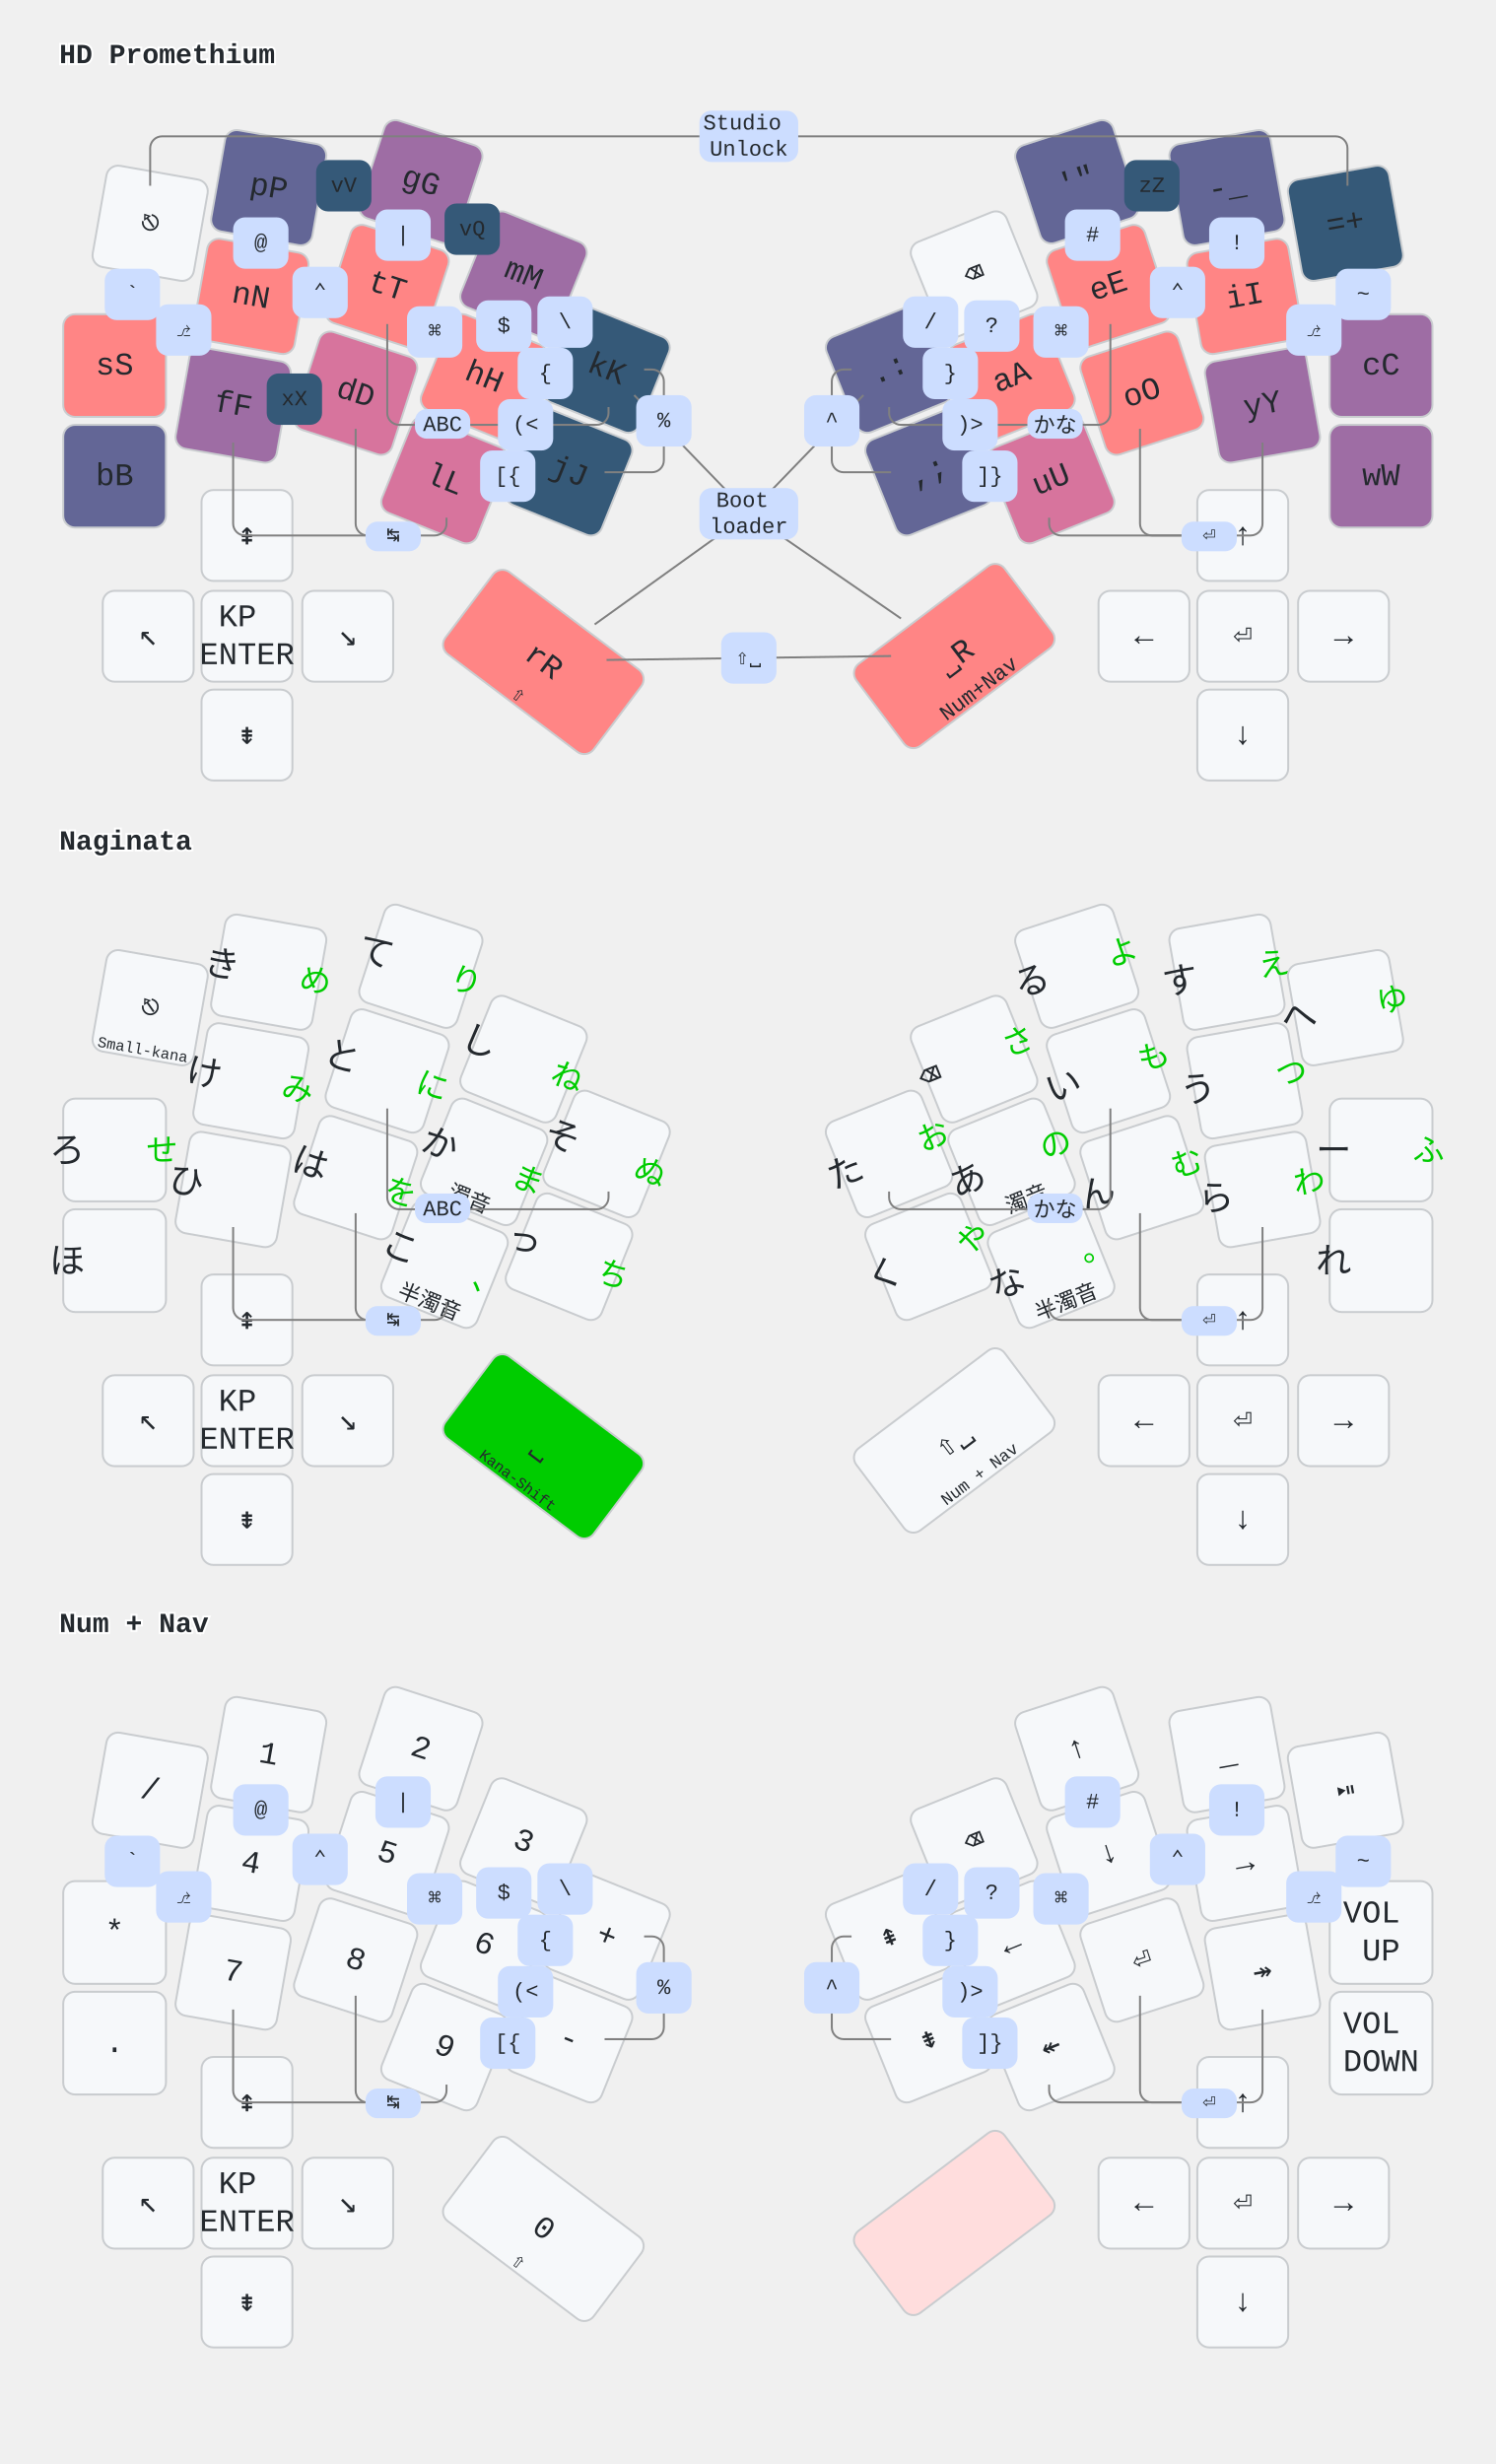
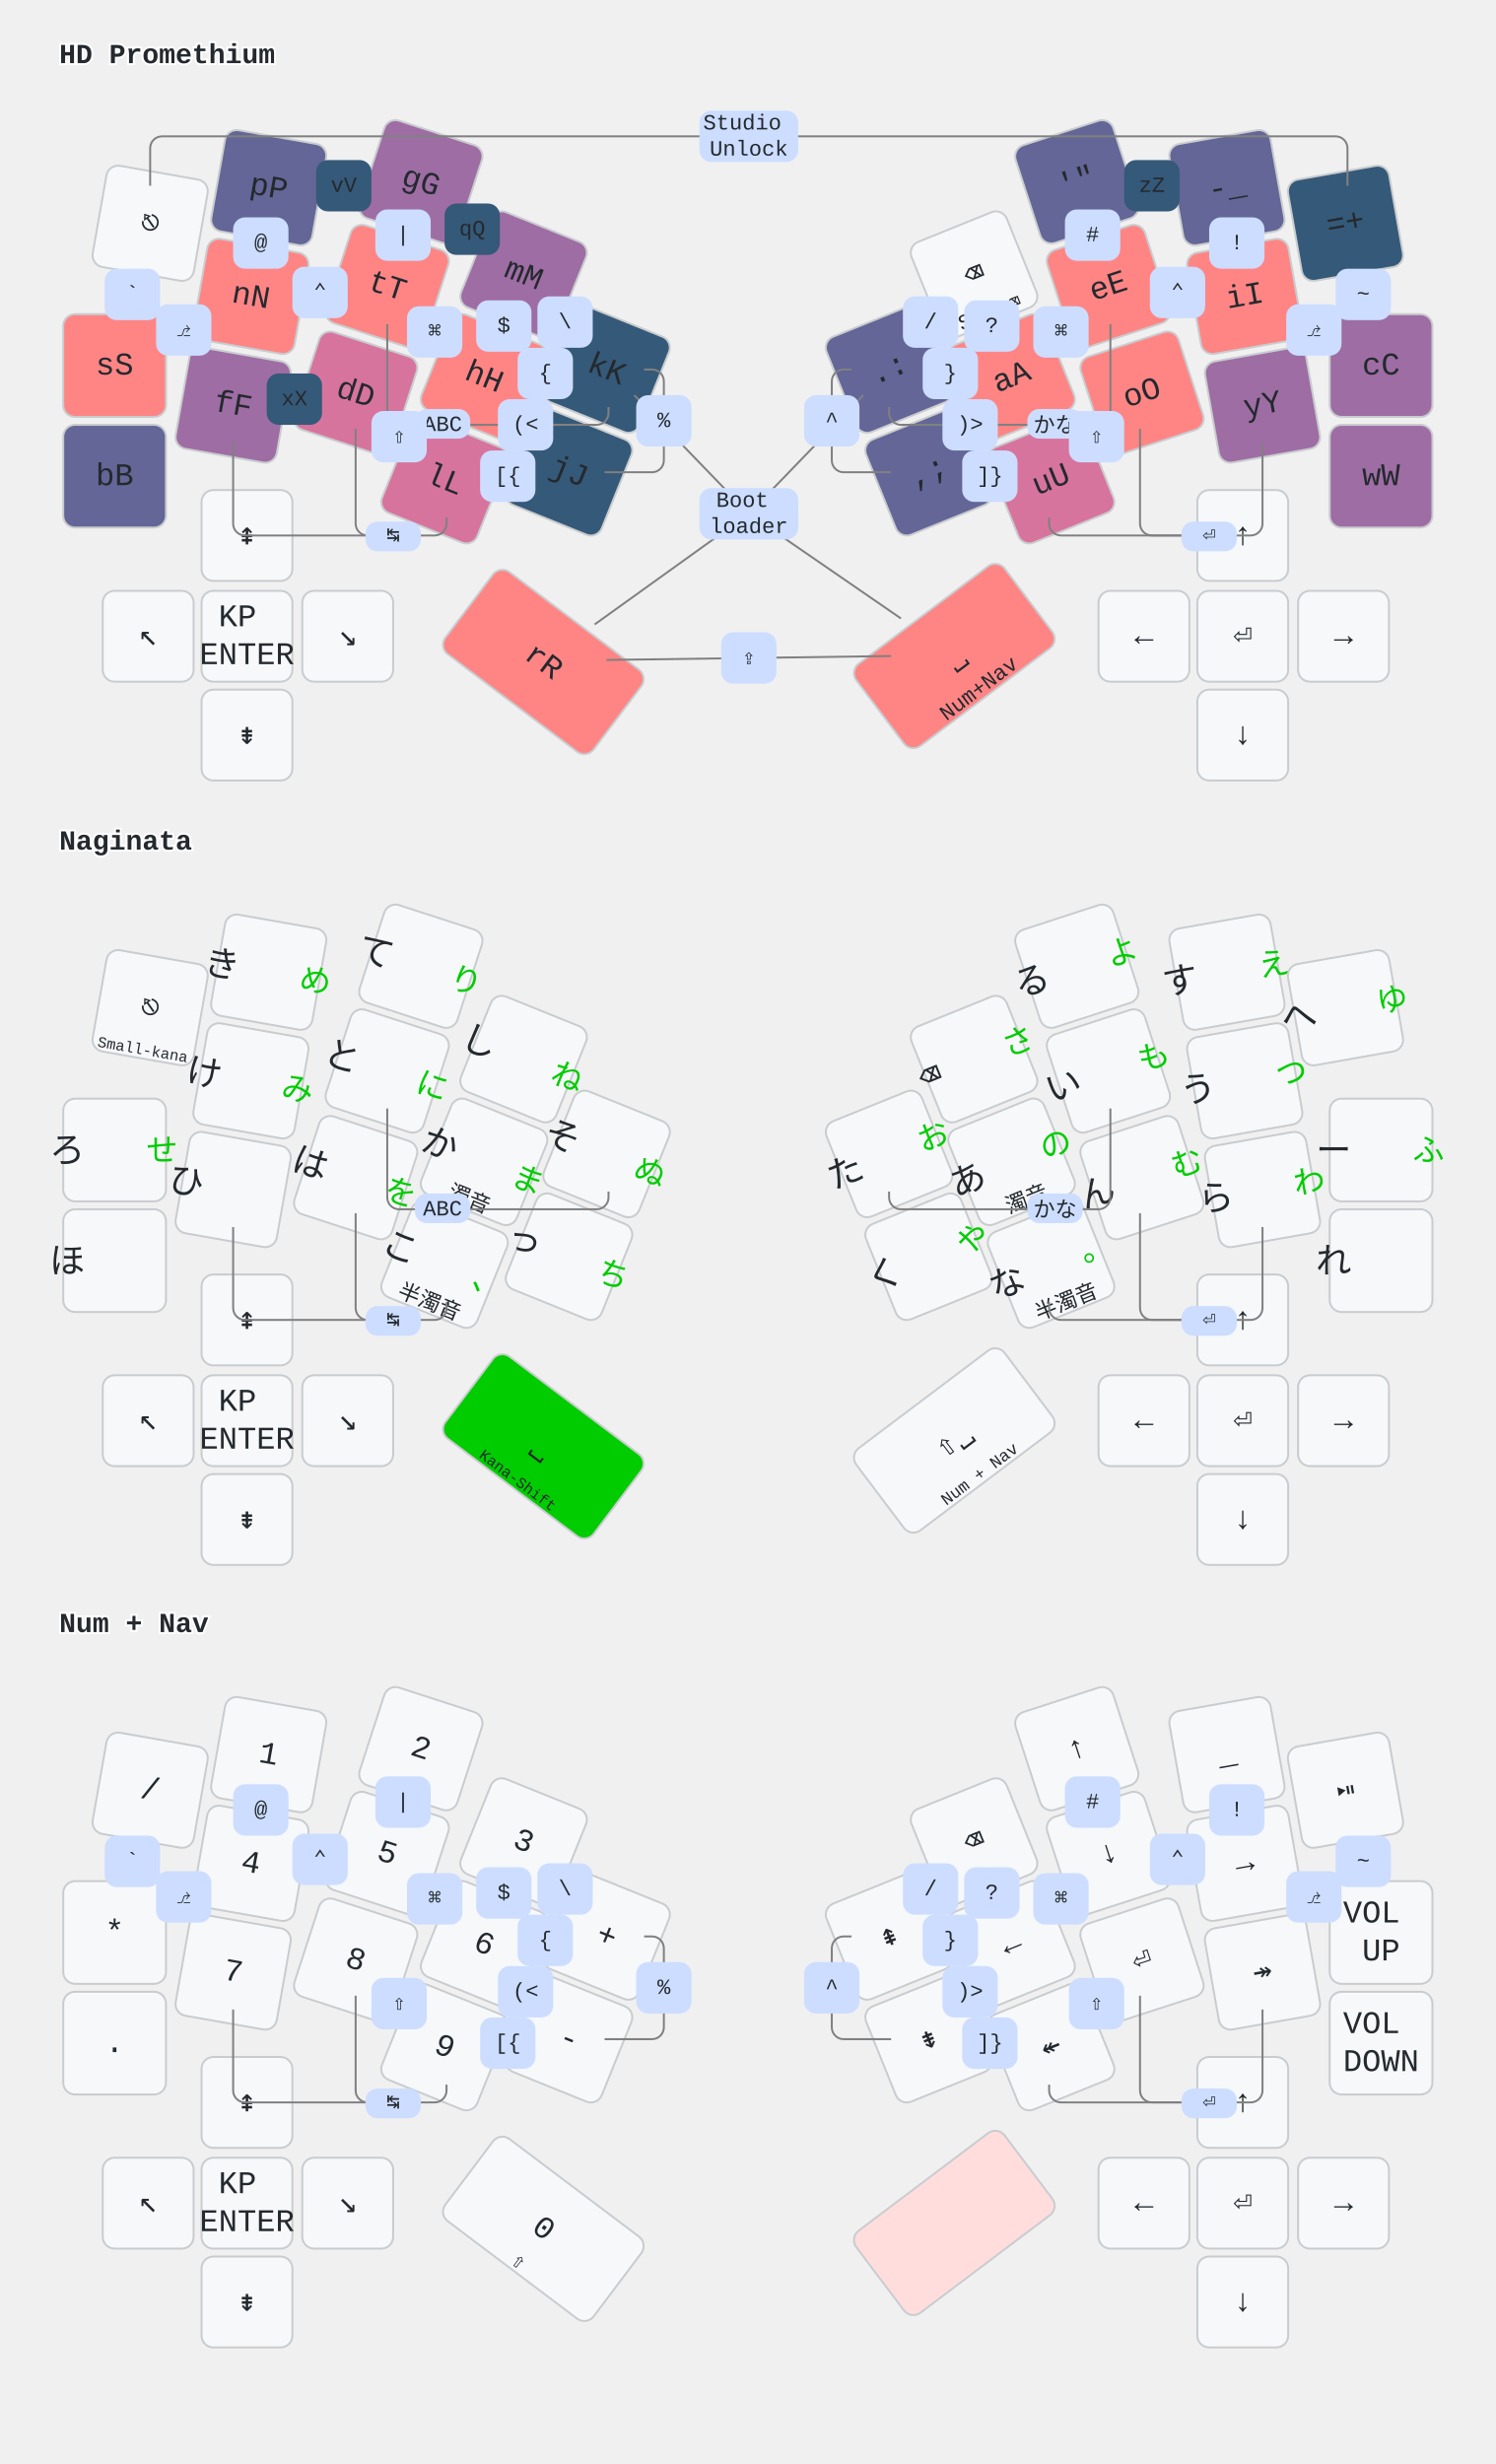
<svg xmlns="http://www.w3.org/2000/svg" width="757" height="1247" viewBox="0 0 757 1247" class="keymap">
  <style>/* inherit to force styles through use tags*/
svg path {
    fill: inherit;
}
/* font and background color specifications */
svg.keymap {
    font-family: SFMono-Regular,Consolas,Liberation Mono,Menlo,monospace;
    font-size: 14px;
    font-kerning: normal;
    text-rendering: optimizeLegibility;
    fill: #24292e;
}

/* default key styling */
rect.key {
    fill: #f6f8fa;
    stroke: #c9cccf;
    stroke-width: 1;
}

/* color accent for combo boxes */
rect.combo {
    fill: #cdf;
}

/* color accent for held keys */
rect.held, rect.combo.held {
    fill: #fdd;
}

/* color accent for ghost (optional) keys */
rect.ghost, rect.combo.ghost {
    stroke-dasharray: 4, 4;
    stroke-width: 2;
}

text {
    text-anchor: middle;
    dominant-baseline: middle;
}

/* styling for layer labels */
text.label {
    font-weight: bold;
    text-anchor: start;
    stroke: white;
    stroke-width: 2;
    paint-order: stroke;
}

text.tap {
    font-size: 16px;
}

/* styling for combo tap, and key hold/shifted label text */
text.combo, text.hold, text.shifted {
    font-size: 11px;
}

text.hold {
    text-anchor: middle;
    dominant-baseline: auto;
}

text.shifted {
    text-anchor: middle;
    dominant-baseline: hanging;
}

/* styling for hold/shifted label text in combo box */
text.combo.hold, text.combo.shifted {
    font-size: 8px;
}

/* lighter symbol for transparent keys */
text.trans {
    fill: #7b7e81;
}

/* styling for combo dendrons */
path.combo {
    stroke-width: 1;
    stroke: gray;
    fill: none;
}

/* Start Tabler Icons Cleanup */
/* cannot use height/width with glyphs */
.icon-tabler &gt; path {
    fill: inherit;
    stroke: inherit;
}
/* hide tabler's default box */
.icon-tabler &gt; path[stroke="none"][fill="none"] {
    visibility: collapse;
}

rect.low {
    fill: #355978;
}
rect.medium-low {
    fill: #636696;
}
rect.medium {
    fill: #9E6DA4;
}
rect.medium-high {
    fill: #D7749D;
}
rect.high {
    fill: #FF8585;
}

/* green styling for Naginata kana-shift */
rect.kshift {
    fill: #00CC00;
}
text.left {
    font-size: 18px;
    translate: 16px 7px;
}
text.right {
    fill: #00CC00;
    font-size: 16px;
    translate: -16px -10px;
}
</style>
  <g transform="translate(30, 0)" class="layer-HD Promethium">
    <text x="0" y="28" class="label" id="HD-Promethium">HD Promethium</text>
    <g transform="translate(0, 57)">
      <g transform="translate(46, 56) rotate(10.0)" class="key keypos-0">
        <rect rx="6" ry="6" x="-26" y="-26" width="52" height="52" class="key" />
        <text x="0" y="0" class="key tap">⎋</text>
      </g>
      <g transform="translate(106, 38) rotate(10.0)" class="key medium-low keypos-1">
        <rect rx="6" ry="6" x="-26" y="-26" width="52" height="52" class="key medium-low" />
        <text x="0" y="0" class="key medium-low tap">pP</text>
      </g>
      <g transform="translate(183, 35) rotate(18.0)" class="key medium keypos-2">
        <rect rx="6" ry="6" x="-26" y="-26" width="52" height="52" class="key medium" />
        <text x="0" y="0" class="key medium tap">gG</text>
      </g>
      <g transform="translate(235, 82) rotate(22.0)" class="key medium keypos-3">
        <rect rx="6" ry="6" x="-26" y="-26" width="52" height="52" class="key medium" />
        <text x="0" y="0" class="key medium tap">mM</text>
      </g>
      <g transform="translate(277, 130) rotate(22.0)" class="key low keypos-4">
        <rect rx="6" ry="6" x="-26" y="-26" width="52" height="52" class="key low" />
        <text x="0" y="0" class="key low tap">kK</text>
      </g>
      <g transform="translate(420, 130) rotate(-22.0)" class="key medium-low keypos-5">
        <rect rx="6" ry="6" x="-26" y="-26" width="52" height="52" class="key medium-low" />
        <text x="0" y="0" class="key medium-low tap">.:</text>
      </g>
      <g transform="translate(463, 82) rotate(-22.0)" class="key keypos-6">
        <rect rx="6" ry="6" x="-26" y="-26" width="52" height="52" class="key" />
        <text x="0" y="0" class="key tap">⌫</text>
+         <text x="0" y="24" class="key hold">Sft+⌫</text>
      </g>
      <g transform="translate(515, 35) rotate(-18.0)" class="key medium-low keypos-7">
        <rect rx="6" ry="6" x="-26" y="-26" width="52" height="52" class="key medium-low" />
        <text x="0" y="0" class="key medium-low tap">'"</text>
      </g>
      <g transform="translate(591, 38) rotate(-10.0)" class="key medium-low keypos-8">
        <rect rx="6" ry="6" x="-26" y="-26" width="52" height="52" class="key medium-low" />
        <text x="0" y="0" class="key medium-low tap">-_</text>
      </g>
      <g transform="translate(651, 56) rotate(-10.0)" class="key low keypos-9">
        <rect rx="6" ry="6" x="-26" y="-26" width="52" height="52" class="key low" />
        <text x="0" y="0" class="key low tap">=+</text>
      </g>
      <g transform="translate(28, 128)" class="key high keypos-10">
        <rect rx="6" ry="6" x="-26" y="-26" width="52" height="52" class="key high" />
        <text x="0" y="0" class="key high tap">sS</text>
      </g>
      <g transform="translate(97, 93) rotate(10.0)" class="key high keypos-11">
        <rect rx="6" ry="6" x="-26" y="-26" width="52" height="52" class="key high" />
        <text x="0" y="0" class="key high tap">nN</text>
      </g>
      <g transform="translate(166, 88) rotate(18.0)" class="key high keypos-12">
        <rect rx="6" ry="6" x="-26" y="-26" width="52" height="52" class="key high" />
        <text x="0" y="0" class="key high tap">tT</text>
      </g>
      <g transform="translate(215, 134) rotate(22.0)" class="key high keypos-13">
        <rect rx="6" ry="6" x="-26" y="-26" width="52" height="52" class="key high" />
        <text x="0" y="0" class="key high tap">hH</text>
      </g>
      <g transform="translate(258, 182) rotate(22.0)" class="key low keypos-14">
        <rect rx="6" ry="6" x="-26" y="-26" width="52" height="52" class="key low" />
        <text x="0" y="0" class="key low tap">jJ</text>
      </g>
      <g transform="translate(440, 182) rotate(-22.0)" class="key medium-low keypos-15">
        <rect rx="6" ry="6" x="-26" y="-26" width="52" height="52" class="key medium-low" />
        <text x="0" y="0" class="key medium-low tap">,;</text>
      </g>
      <g transform="translate(482, 134) rotate(-22.0)" class="key high keypos-16">
        <rect rx="6" ry="6" x="-26" y="-26" width="52" height="52" class="key high" />
        <text x="0" y="0" class="key high tap">aA</text>
      </g>
      <g transform="translate(531, 88) rotate(-18.0)" class="key high keypos-17">
        <rect rx="6" ry="6" x="-26" y="-26" width="52" height="52" class="key high" />
        <text x="0" y="0" class="key high tap">eE</text>
      </g>
      <g transform="translate(600, 93) rotate(-10.0)" class="key high keypos-18">
        <rect rx="6" ry="6" x="-26" y="-26" width="52" height="52" class="key high" />
        <text x="0" y="0" class="key high tap">iI</text>
      </g>
      <g transform="translate(669, 128)" class="key medium keypos-19">
        <rect rx="6" ry="6" x="-26" y="-26" width="52" height="52" class="key medium" />
        <text x="0" y="0" class="key medium tap">cC</text>
      </g>
      <g transform="translate(28, 184)" class="key medium-low keypos-20">
        <rect rx="6" ry="6" x="-26" y="-26" width="52" height="52" class="key medium-low" />
        <text x="0" y="0" class="key medium-low tap">bB</text>
      </g>
      <g transform="translate(88, 148) rotate(10.0)" class="key medium keypos-21">
        <rect rx="6" ry="6" x="-26" y="-26" width="52" height="52" class="key medium" />
        <text x="0" y="0" class="key medium tap">fF</text>
      </g>
      <g transform="translate(150, 142) rotate(18.0)" class="key medium-high keypos-22">
        <rect rx="6" ry="6" x="-26" y="-26" width="52" height="52" class="key medium-high" />
        <text x="0" y="0" class="key medium-high tap">dD</text>
      </g>
      <g transform="translate(195, 186) rotate(22.0)" class="key medium-high keypos-23">
        <rect rx="6" ry="6" x="-26" y="-26" width="52" height="52" class="key medium-high" />
        <text x="0" y="0" class="key medium-high tap">lL</text>
      </g>
      <g transform="translate(245, 278) rotate(37.0)" class="key high keypos-24">
        <rect rx="6" ry="6" x="-47" y="-26" width="94" height="52" class="key high" />
        <text x="0" y="0" class="key high tap">rR</text>
-         <text x="0" y="24" class="key high hold">⇧</text>
      </g>
      <g transform="translate(453, 275) rotate(-37.0)" class="key high keypos-25">
        <rect rx="6" ry="6" x="-47" y="-26" width="94" height="52" class="key high" />
-         <text x="0" y="0" class="key high tap">⎵R</text>
+         <text x="0" y="0" class="key high tap">⎵</text>
        <text x="0" y="24" class="key high hold">Num+Nav</text>
      </g>
      <g transform="translate(502, 186) rotate(-22.0)" class="key medium-high keypos-26">
        <rect rx="6" ry="6" x="-26" y="-26" width="52" height="52" class="key medium-high" />
        <text x="0" y="0" class="key medium-high tap">uU</text>
      </g>
      <g transform="translate(548, 142) rotate(-18.0)" class="key high keypos-27">
        <rect rx="6" ry="6" x="-26" y="-26" width="52" height="52" class="key high" />
        <text x="0" y="0" class="key high tap">oO</text>
      </g>
      <g transform="translate(609, 148) rotate(-10.0)" class="key medium keypos-28">
        <rect rx="6" ry="6" x="-26" y="-26" width="52" height="52" class="key medium" />
        <text x="0" y="0" class="key medium tap">yY</text>
      </g>
      <g transform="translate(669, 184)" class="key medium keypos-29">
        <rect rx="6" ry="6" x="-26" y="-26" width="52" height="52" class="key medium" />
        <text x="0" y="0" class="key medium tap">wW</text>
      </g>
      <g transform="translate(95, 315)" class="key keypos-30">
        <rect rx="6" ry="6" x="-23" y="-23" width="46" height="46" class="key" />
        <text x="0" y="0" class="key tap">⇟</text>
      </g>
      <g transform="translate(45, 265)" class="key keypos-31">
        <rect rx="6" ry="6" x="-23" y="-23" width="46" height="46" class="key" />
        <text x="0" y="0" class="key tap">↖</text>
      </g>
      <g transform="translate(95, 265)" class="key keypos-32">
        <rect rx="6" ry="6" x="-23" y="-23" width="46" height="46" class="key" />
        <text x="0" y="0" class="key tap">
          <tspan x="0" dy="-0.6em">KP</tspan>
          <tspan x="0" dy="1.2em">ENTER</tspan>
        </text>
      </g>
      <g transform="translate(146, 265)" class="key keypos-33">
        <rect rx="6" ry="6" x="-23" y="-23" width="46" height="46" class="key" />
        <text x="0" y="0" class="key tap">↘</text>
      </g>
      <g transform="translate(95, 214)" class="key keypos-34">
        <rect rx="6" ry="6" x="-23" y="-23" width="46" height="46" class="key" />
        <text x="0" y="0" class="key tap">⇞</text>
      </g>
      <g transform="translate(599, 214)" class="key keypos-35">
        <rect rx="6" ry="6" x="-23" y="-23" width="46" height="46" class="key" />
        <text x="0" y="0" class="key tap">↑</text>
      </g>
      <g transform="translate(549, 265)" class="key keypos-36">
        <rect rx="6" ry="6" x="-23" y="-23" width="46" height="46" class="key" />
        <text x="0" y="0" class="key tap">←</text>
      </g>
      <g transform="translate(599, 265)" class="key keypos-37">
        <rect rx="6" ry="6" x="-23" y="-23" width="46" height="46" class="key" />
        <text x="0" y="0" class="key tap">⏎</text>
      </g>
      <g transform="translate(650, 265)" class="key keypos-38">
        <rect rx="6" ry="6" x="-23" y="-23" width="46" height="46" class="key" />
        <text x="0" y="0" class="key tap">→</text>
      </g>
      <g transform="translate(599, 315)" class="key keypos-39">
        <rect rx="6" ry="6" x="-23" y="-23" width="46" height="46" class="key" />
        <text x="0" y="0" class="key tap">↓</text>
      </g>
      <g class="combo combopos-0">
        <path d="M349,12 h-297 a6.0,6.0 0 0 0 -6.0,6.0 v19" class="combo" />
        <path d="M349,12 h297 a6.0,6.0 0 0 1 6.0,6.0 v19" class="combo" />
        <rect rx="6" ry="6" x="324" y="-1" width="50" height="26" class="combo" />
        <text x="349" y="12" class="combo tap">
          <tspan x="349" dy="-0.6em">Studio</tspan>
          <tspan x="349" dy="1.2em">Unlock</tspan>
        </text>
      </g>
      <g class="combo combopos-1">
        <path d="M349,203 l-58,-60" class="combo" />
        <path d="M349,203 l58,-60" class="combo" />
        <path d="M349,203 l-78,56" class="combo" />
        <path d="M349,203 l77,53" class="combo" />
        <rect rx="6" ry="6" x="324" y="190" width="50" height="26" class="combo" />
        <text x="349" y="203" class="combo tap">
          <tspan x="349" dy="-0.6em">Boot</tspan>
          <tspan x="349" dy="1.2em">loader</tspan>
        </text>
      </g>
      <g class="combo combopos-2">
        <path d="M504,158 h-78 a6.0,6.0 0 0 1 -6.0,-6.0 v-3" class="combo" />
        <path d="M504,158 h22 a6.0,6.0 0 0 0 6.0,-6.0 v-45" class="combo" />
        <rect rx="6" ry="6" x="490" y="150" width="28" height="15" class="combo" />
        <text x="504" y="158" class="combo tap">かな</text>
      </g>
      <g class="combo combopos-3">
        <path d="M194,158 h78 a6.0,6.0 0 0 0 6.0,-6.0 v-3" class="combo" />
        <path d="M194,158 h-22 a6.0,6.0 0 0 1 -6.0,-6.0 v-45" class="combo" />
        <rect rx="6" ry="6" x="180" y="150" width="28" height="15" class="combo" />
        <text x="194" y="158" class="combo tap">ABC</text>
      </g>
      <g class="combo combopos-4">
        <path d="M169,214 h21 a6.0,6.0 0 0 0 6.0,-6.0 v-3" class="combo" />
        <path d="M169,214 h-13 a6.0,6.0 0 0 1 -6.0,-6.0 v-48" class="combo" />
        <path d="M169,214 h-75 a6.0,6.0 0 0 1 -6.0,-6.0 v-41" class="combo" />
        <rect rx="6" ry="6" x="155" y="207" width="28" height="15" class="combo" />
        <text x="169" y="214" class="combo tap">↹</text>
      </g>
      <g class="combo combopos-5">
        <path d="M582,214 h-75 a6.0,6.0 0 0 1 -6.0,-6.0 v-3" class="combo" />
        <path d="M582,214 h-29 a6.0,6.0 0 0 1 -6.0,-6.0 v-48" class="combo" />
        <path d="M582,214 h21 a6.0,6.0 0 0 0 6.0,-6.0 v-41" class="combo" />
        <rect rx="6" ry="6" x="568" y="207" width="28" height="15" class="combo" />
        <text x="582" y="214" class="combo tap">⏎</text>
      </g>
      <g class="combo combopos-6">
        <rect rx="6" ry="6" x="49" y="97" width="28" height="26" class="combo" />
        <text x="63" y="110" class="combo tap">⎇</text>
      </g>
      <g class="combo combopos-7">
+         <rect rx="6" ry="6" x="621" y="97" width="28" height="26" class="combo" />
+         <text x="635" y="110" class="combo tap">⎇</text>
+       </g>
+       <g class="combo combopos-8">
        <rect rx="6" ry="6" x="118" y="78" width="28" height="26" class="combo" />
        <text x="132" y="91" class="combo tap">⌃</text>
      </g>
-       <g class="combo combopos-8">
+       <g class="combo combopos-9">
+         <rect rx="6" ry="6" x="552" y="78" width="28" height="26" class="combo" />
+         <text x="566" y="91" class="combo tap">⌃</text>
+       </g>
+       <g class="combo combopos-10">
        <rect rx="6" ry="6" x="176" y="98" width="28" height="26" class="combo" />
        <text x="190" y="111" class="combo tap">⌘</text>
-       </g>
-       <g class="combo combopos-9">
-         <rect rx="6" ry="6" x="621" y="97" width="28" height="26" class="combo" />
-         <text x="635" y="110" class="combo tap">⎇</text>
-       </g>
-       <g class="combo combopos-10">
-         <rect rx="6" ry="6" x="552" y="78" width="28" height="26" class="combo" />
-         <text x="566" y="91" class="combo tap">⌃</text>
      </g>
      <g class="combo combopos-11">
        <rect rx="6" ry="6" x="493" y="98" width="28" height="26" class="combo" />
        <text x="507" y="111" class="combo tap">⌘</text>
      </g>
-       <g class="combo low combopos-12">
+       <g class="combo combopos-12">
+         <rect rx="6" ry="6" x="158" y="151" width="28" height="26" class="combo" />
+         <text x="172" y="164" class="combo tap">⇧</text>
+       </g>
+       <g class="combo combopos-13">
+         <rect rx="6" ry="6" x="511" y="151" width="28" height="26" class="combo" />
+         <text x="525" y="164" class="combo tap">⇧</text>
+       </g>
+       <g class="combo low combopos-14">
        <rect rx="6" ry="6" x="195" y="46" width="28" height="26" class="combo low" />
-         <text x="209" y="59" class="combo low tap">vQ</text>
-       </g>
-       <g class="combo low combopos-13">
+         <text x="209" y="59" class="combo low tap">qQ</text>
+       </g>
+       <g class="combo low combopos-15">
        <rect rx="6" ry="6" x="539" y="24" width="28" height="26" class="combo low" />
        <text x="553" y="37" class="combo low tap">zZ</text>
      </g>
-       <g class="combo low combopos-14">
+       <g class="combo low combopos-16">
        <rect rx="6" ry="6" x="130" y="24" width="28" height="26" class="combo low" />
        <text x="144" y="37" class="combo low tap">vV</text>
      </g>
-       <g class="combo low combopos-15">
+       <g class="combo low combopos-17">
        <rect rx="6" ry="6" x="105" y="132" width="28" height="26" class="combo low" />
        <text x="119" y="145" class="combo low tap">xX</text>
      </g>
-       <g class="combo combopos-16">
+       <g class="combo combopos-18">
        <path d="M349,276 l-72,1" class="combo" />
        <path d="M349,276 l72,-1" class="combo" />
        <rect rx="6" ry="6" x="335" y="263" width="28" height="26" class="combo" />
-         <text x="349" y="276" class="combo tap">⇧⎵</text>
-       </g>
-       <g class="combo combopos-17">
+         <text x="349" y="276" class="combo tap">⇪</text>
+       </g>
+       <g class="combo combopos-19">
        <rect rx="6" ry="6" x="23" y="79" width="28" height="26" class="combo" />
        <text x="37" y="92" class="combo tap">`</text>
      </g>
-       <g class="combo combopos-18">
+       <g class="combo combopos-20">
        <rect rx="6" ry="6" x="88" y="53" width="28" height="26" class="combo" />
        <text x="102" y="66" class="combo tap">@</text>
      </g>
-       <g class="combo combopos-19">
+       <g class="combo combopos-21">
        <rect rx="6" ry="6" x="160" y="49" width="28" height="26" class="combo" />
        <text x="174" y="62" class="combo tap">|</text>
      </g>
-       <g class="combo combopos-20">
+       <g class="combo combopos-22">
        <rect rx="6" ry="6" x="211" y="95" width="28" height="26" class="combo" />
        <text x="225" y="108" class="combo tap">$</text>
      </g>
-       <g class="combo combopos-21">
+       <g class="combo combopos-23">
        <rect rx="6" ry="6" x="242" y="93" width="28" height="26" class="combo" />
        <text x="256" y="106" class="combo tap">\</text>
      </g>
-       <g class="combo combopos-22">
+       <g class="combo combopos-24">
        <path d="M306,156 v-20 a6.0,6.0 0 0 0 -6.0,-6.0 h-4" class="combo" />
        <path d="M306,156 v20 a6.0,6.0 0 0 1 -6.0,6.0 h-24" class="combo" />
        <rect rx="6" ry="6" x="292" y="143" width="28" height="26" class="combo" />
        <text x="306" y="156" class="combo tap">%</text>
      </g>
-       <g class="combo combopos-23">
+       <g class="combo combopos-25">
        <path d="M391,156 v-20 a6.0,6.0 0 0 1 6.0,-6.0 h4" class="combo" />
        <path d="M391,156 v20 a6.0,6.0 0 0 0 6.0,6.0 h24" class="combo" />
        <rect rx="6" ry="6" x="377" y="143" width="28" height="26" class="combo" />
        <text x="391" y="156" class="combo tap">^</text>
      </g>
-       <g class="combo combopos-24">
+       <g class="combo combopos-26">
        <rect rx="6" ry="6" x="427" y="93" width="28" height="26" class="combo" />
        <text x="441" y="106" class="combo tap">/</text>
      </g>
-       <g class="combo combopos-25">
+       <g class="combo combopos-27">
        <rect rx="6" ry="6" x="458" y="95" width="28" height="26" class="combo" />
        <text x="472" y="108" class="combo tap">?</text>
      </g>
-       <g class="combo combopos-26">
+       <g class="combo combopos-28">
        <rect rx="6" ry="6" x="509" y="49" width="28" height="26" class="combo" />
        <text x="523" y="62" class="combo tap">#</text>
      </g>
-       <g class="combo combopos-27">
+       <g class="combo combopos-29">
        <rect rx="6" ry="6" x="582" y="53" width="28" height="26" class="combo" />
        <text x="596" y="66" class="combo tap">!</text>
      </g>
-       <g class="combo combopos-28">
+       <g class="combo combopos-30">
        <rect rx="6" ry="6" x="646" y="79" width="28" height="26" class="combo" />
        <text x="660" y="92" class="combo tap">~</text>
      </g>
-       <g class="combo combopos-29">
+       <g class="combo combopos-31">
        <rect rx="6" ry="6" x="232" y="119" width="28" height="26" class="combo" />
        <text x="246" y="132" class="combo tap">{</text>
      </g>
-       <g class="combo combopos-30">
+       <g class="combo combopos-32">
        <rect rx="6" ry="6" x="437" y="119" width="28" height="26" class="combo" />
        <text x="451" y="132" class="combo tap">}</text>
      </g>
-       <g class="combo combopos-31">
+       <g class="combo combopos-33">
        <rect rx="6" ry="6" x="222" y="145" width="28" height="26" class="combo" />
        <text x="236" y="158" class="combo tap">(&lt;</text>
      </g>
-       <g class="combo combopos-32">
+       <g class="combo combopos-34">
        <rect rx="6" ry="6" x="447" y="145" width="28" height="26" class="combo" />
        <text x="461" y="158" class="combo tap">)&gt;</text>
      </g>
-       <g class="combo combopos-33">
+       <g class="combo combopos-35">
        <rect rx="6" ry="6" x="213" y="171" width="28" height="26" class="combo" />
        <text x="227" y="184" class="combo tap">[{</text>
      </g>
-       <g class="combo combopos-34">
+       <g class="combo combopos-36">
        <rect rx="6" ry="6" x="457" y="171" width="28" height="26" class="combo" />
        <text x="471" y="184" class="combo tap">]}</text>
      </g>
    </g>
  </g>
  <g transform="translate(30, 398)" class="layer-Naginata">
    <text x="0" y="28" class="label" id="Naginata">Naginata</text>
    <g transform="translate(0, 56)">
      <g transform="translate(46, 56) rotate(10.0)" class="key keypos-0">
        <rect rx="6" ry="6" x="-26" y="-26" width="52" height="52" class="key" />
        <text x="0" y="0" class="key tap">⎋</text>
        <text x="0" y="24" class="key hold">
          <tspan style="font-size: 70%">Small-kana</tspan>
        </text>
      </g>
      <g transform="translate(106, 38) rotate(10.0)" class="key keypos-1">
        <rect rx="6" ry="6" x="-26" y="-26" width="52" height="52" class="key" />
        <text x="-24" y="0" class="key left">き</text>
        <text x="24" y="0" class="key right">め</text>
      </g>
      <g transform="translate(183, 35) rotate(18.0)" class="key keypos-2">
        <rect rx="6" ry="6" x="-26" y="-26" width="52" height="52" class="key" />
        <text x="-24" y="0" class="key left">て</text>
        <text x="24" y="0" class="key right">り</text>
      </g>
      <g transform="translate(235, 82) rotate(22.0)" class="key keypos-3">
        <rect rx="6" ry="6" x="-26" y="-26" width="52" height="52" class="key" />
        <text x="-24" y="0" class="key left">し</text>
        <text x="24" y="0" class="key right">ね</text>
      </g>
      <g transform="translate(277, 130) rotate(22.0)" class="key keypos-4">
        <rect rx="6" ry="6" x="-26" y="-26" width="52" height="52" class="key" />
        <text x="-24" y="0" class="key left">そ</text>
        <text x="24" y="0" class="key right">ぬ</text>
      </g>
      <g transform="translate(420, 130) rotate(-22.0)" class="key keypos-5">
        <rect rx="6" ry="6" x="-26" y="-26" width="52" height="52" class="key" />
        <text x="-24" y="0" class="key left">た</text>
        <text x="24" y="0" class="key right">お</text>
      </g>
      <g transform="translate(463, 82) rotate(-22.0)" class="key keypos-6">
        <rect rx="6" ry="6" x="-26" y="-26" width="52" height="52" class="key" />
        <text x="-24" y="0" class="key left">⌫</text>
        <text x="24" y="0" class="key right">さ</text>
      </g>
      <g transform="translate(515, 35) rotate(-18.0)" class="key keypos-7">
        <rect rx="6" ry="6" x="-26" y="-26" width="52" height="52" class="key" />
        <text x="-24" y="0" class="key left">る</text>
        <text x="24" y="0" class="key right">よ</text>
      </g>
      <g transform="translate(591, 38) rotate(-10.0)" class="key keypos-8">
        <rect rx="6" ry="6" x="-26" y="-26" width="52" height="52" class="key" />
        <text x="-24" y="0" class="key left">す</text>
        <text x="24" y="0" class="key right">え</text>
      </g>
      <g transform="translate(651, 56) rotate(-10.0)" class="key keypos-9">
        <rect rx="6" ry="6" x="-26" y="-26" width="52" height="52" class="key" />
        <text x="-24" y="0" class="key left">へ</text>
        <text x="24" y="0" class="key right">ゆ</text>
      </g>
      <g transform="translate(28, 128)" class="key keypos-10">
        <rect rx="6" ry="6" x="-26" y="-26" width="52" height="52" class="key" />
        <text x="-24" y="0" class="key left">ろ</text>
        <text x="24" y="0" class="key right">せ</text>
      </g>
      <g transform="translate(97, 93) rotate(10.0)" class="key keypos-11">
        <rect rx="6" ry="6" x="-26" y="-26" width="52" height="52" class="key" />
        <text x="-24" y="0" class="key left">け</text>
        <text x="24" y="0" class="key right">み</text>
      </g>
      <g transform="translate(166, 88) rotate(18.0)" class="key keypos-12">
        <rect rx="6" ry="6" x="-26" y="-26" width="52" height="52" class="key" />
        <text x="-24" y="0" class="key left">と</text>
        <text x="24" y="0" class="key right">に</text>
      </g>
      <g transform="translate(215, 134) rotate(22.0)" class="key keypos-13">
        <rect rx="6" ry="6" x="-26" y="-26" width="52" height="52" class="key" />
        <text x="0" y="24" class="key hold">濁音</text>
        <text x="-24" y="0" class="key left">か</text>
        <text x="24" y="0" class="key right">ま</text>
      </g>
      <g transform="translate(258, 182) rotate(22.0)" class="key keypos-14">
        <rect rx="6" ry="6" x="-26" y="-26" width="52" height="52" class="key" />
        <text x="-24" y="0" class="key left">っ</text>
        <text x="24" y="0" class="key right">ち</text>
      </g>
      <g transform="translate(440, 182) rotate(-22.0)" class="key keypos-15">
        <rect rx="6" ry="6" x="-26" y="-26" width="52" height="52" class="key" />
        <text x="-24" y="0" class="key left">く</text>
        <text x="24" y="0" class="key right">や</text>
      </g>
      <g transform="translate(482, 134) rotate(-22.0)" class="key keypos-16">
        <rect rx="6" ry="6" x="-26" y="-26" width="52" height="52" class="key" />
        <text x="0" y="24" class="key hold">濁音</text>
        <text x="-24" y="0" class="key left">あ</text>
        <text x="24" y="0" class="key right">の</text>
      </g>
      <g transform="translate(531, 88) rotate(-18.0)" class="key keypos-17">
        <rect rx="6" ry="6" x="-26" y="-26" width="52" height="52" class="key" />
        <text x="-24" y="0" class="key left">い</text>
        <text x="24" y="0" class="key right">も</text>
      </g>
      <g transform="translate(600, 93) rotate(-10.0)" class="key keypos-18">
        <rect rx="6" ry="6" x="-26" y="-26" width="52" height="52" class="key" />
        <text x="-24" y="0" class="key left">う</text>
        <text x="24" y="0" class="key right">つ</text>
      </g>
      <g transform="translate(669, 128)" class="key keypos-19">
        <rect rx="6" ry="6" x="-26" y="-26" width="52" height="52" class="key" />
        <text x="-24" y="0" class="key left">ー</text>
        <text x="24" y="0" class="key right">ふ</text>
      </g>
      <g transform="translate(28, 184)" class="key keypos-20">
        <rect rx="6" ry="6" x="-26" y="-26" width="52" height="52" class="key" />
        <text x="-24" y="0" class="key left">ほ</text>
      </g>
      <g transform="translate(88, 148) rotate(10.0)" class="key keypos-21">
        <rect rx="6" ry="6" x="-26" y="-26" width="52" height="52" class="key" />
        <text x="-24" y="0" class="key left">ひ</text>
      </g>
      <g transform="translate(150, 142) rotate(18.0)" class="key keypos-22">
        <rect rx="6" ry="6" x="-26" y="-26" width="52" height="52" class="key" />
        <text x="-24" y="0" class="key left">は</text>
        <text x="24" y="0" class="key right">を</text>
      </g>
      <g transform="translate(195, 186) rotate(22.0)" class="key keypos-23">
        <rect rx="6" ry="6" x="-26" y="-26" width="52" height="52" class="key" />
        <text x="0" y="24" class="key hold">半濁音</text>
        <text x="-24" y="0" class="key left">こ</text>
        <text x="24" y="0" class="key right">、</text>
      </g>
      <g transform="translate(245, 278) rotate(37.0)" class="key kshift keypos-24">
        <rect rx="6" ry="6" x="-47" y="-26" width="94" height="52" class="key kshift" />
        <text x="0" y="0" class="key kshift tap">⎵</text>
        <text x="0" y="24" class="key kshift hold">
          <tspan style="font-size: 70%">Kana-Shift</tspan>
        </text>
      </g>
      <g transform="translate(453, 275) rotate(-37.0)" class="key keypos-25">
        <rect rx="6" ry="6" x="-47" y="-26" width="94" height="52" class="key" />
        <text x="0" y="0" class="key tap">⇧⎵</text>
        <a href="#Num--Nav">
          <text x="0" y="24" class="key hold layer-activator">
            <tspan style="font-size: 78%">Num + Nav</tspan>
          </text>
        </a>
      </g>
      <g transform="translate(502, 186) rotate(-22.0)" class="key keypos-26">
        <rect rx="6" ry="6" x="-26" y="-26" width="52" height="52" class="key" />
        <text x="0" y="24" class="key hold">半濁音</text>
        <text x="-24" y="0" class="key left">な</text>
        <text x="24" y="0" class="key right">。</text>
      </g>
      <g transform="translate(548, 142) rotate(-18.0)" class="key keypos-27">
        <rect rx="6" ry="6" x="-26" y="-26" width="52" height="52" class="key" />
        <text x="-24" y="0" class="key left">ん</text>
        <text x="24" y="0" class="key right">む</text>
      </g>
      <g transform="translate(609, 148) rotate(-10.0)" class="key keypos-28">
        <rect rx="6" ry="6" x="-26" y="-26" width="52" height="52" class="key" />
        <text x="-24" y="0" class="key left">ら</text>
        <text x="24" y="0" class="key right">わ</text>
      </g>
      <g transform="translate(669, 184)" class="key keypos-29">
        <rect rx="6" ry="6" x="-26" y="-26" width="52" height="52" class="key" />
        <text x="-24" y="0" class="key left">れ</text>
      </g>
      <g transform="translate(95, 315)" class="key keypos-30">
        <rect rx="6" ry="6" x="-23" y="-23" width="46" height="46" class="key" />
        <text x="0" y="0" class="key tap">⇟</text>
      </g>
      <g transform="translate(45, 265)" class="key keypos-31">
        <rect rx="6" ry="6" x="-23" y="-23" width="46" height="46" class="key" />
        <text x="0" y="0" class="key tap">↖</text>
      </g>
      <g transform="translate(95, 265)" class="key keypos-32">
        <rect rx="6" ry="6" x="-23" y="-23" width="46" height="46" class="key" />
        <text x="0" y="0" class="key tap">
          <tspan x="0" dy="-0.6em">KP</tspan>
          <tspan x="0" dy="1.2em">ENTER</tspan>
        </text>
      </g>
      <g transform="translate(146, 265)" class="key keypos-33">
        <rect rx="6" ry="6" x="-23" y="-23" width="46" height="46" class="key" />
        <text x="0" y="0" class="key tap">↘</text>
      </g>
      <g transform="translate(95, 214)" class="key keypos-34">
        <rect rx="6" ry="6" x="-23" y="-23" width="46" height="46" class="key" />
        <text x="0" y="0" class="key tap">⇞</text>
      </g>
      <g transform="translate(599, 214)" class="key keypos-35">
        <rect rx="6" ry="6" x="-23" y="-23" width="46" height="46" class="key" />
        <text x="0" y="0" class="key tap">↑</text>
      </g>
      <g transform="translate(549, 265)" class="key keypos-36">
        <rect rx="6" ry="6" x="-23" y="-23" width="46" height="46" class="key" />
        <text x="0" y="0" class="key tap">←</text>
      </g>
      <g transform="translate(599, 265)" class="key keypos-37">
        <rect rx="6" ry="6" x="-23" y="-23" width="46" height="46" class="key" />
        <text x="0" y="0" class="key tap">⏎</text>
      </g>
      <g transform="translate(650, 265)" class="key keypos-38">
        <rect rx="6" ry="6" x="-23" y="-23" width="46" height="46" class="key" />
        <text x="0" y="0" class="key tap">→</text>
      </g>
      <g transform="translate(599, 315)" class="key keypos-39">
        <rect rx="6" ry="6" x="-23" y="-23" width="46" height="46" class="key" />
        <text x="0" y="0" class="key tap">↓</text>
      </g>
      <g class="combo combopos-0">
        <path d="M504,158 h-78 a6.0,6.0 0 0 1 -6.0,-6.0 v-3" class="combo" />
        <path d="M504,158 h22 a6.0,6.0 0 0 0 6.0,-6.0 v-45" class="combo" />
        <rect rx="6" ry="6" x="490" y="150" width="28" height="15" class="combo" />
        <text x="504" y="158" class="combo tap">かな</text>
      </g>
      <g class="combo combopos-1">
        <path d="M194,158 h78 a6.0,6.0 0 0 0 6.0,-6.0 v-3" class="combo" />
        <path d="M194,158 h-22 a6.0,6.0 0 0 1 -6.0,-6.0 v-45" class="combo" />
        <rect rx="6" ry="6" x="180" y="150" width="28" height="15" class="combo" />
        <text x="194" y="158" class="combo tap">ABC</text>
      </g>
      <g class="combo combopos-2">
        <path d="M169,214 h21 a6.0,6.0 0 0 0 6.0,-6.0 v-3" class="combo" />
        <path d="M169,214 h-13 a6.0,6.0 0 0 1 -6.0,-6.0 v-48" class="combo" />
        <path d="M169,214 h-75 a6.0,6.0 0 0 1 -6.0,-6.0 v-41" class="combo" />
        <rect rx="6" ry="6" x="155" y="207" width="28" height="15" class="combo" />
        <text x="169" y="214" class="combo tap">↹</text>
      </g>
      <g class="combo combopos-3">
        <path d="M582,214 h-75 a6.0,6.0 0 0 1 -6.0,-6.0 v-3" class="combo" />
        <path d="M582,214 h-29 a6.0,6.0 0 0 1 -6.0,-6.0 v-48" class="combo" />
        <path d="M582,214 h21 a6.0,6.0 0 0 0 6.0,-6.0 v-41" class="combo" />
        <rect rx="6" ry="6" x="568" y="207" width="28" height="15" class="combo" />
        <text x="582" y="214" class="combo tap">⏎</text>
      </g>
    </g>
  </g>
  <g transform="translate(30, 794)" class="layer-Num + Nav">
    <text x="0" y="28" class="label" id="Num--Nav">Num + Nav</text>
    <g transform="translate(0, 56)">
      <g transform="translate(46, 56) rotate(10.0)" class="key keypos-0">
        <rect rx="6" ry="6" x="-26" y="-26" width="52" height="52" class="key" />
        <text x="0" y="0" class="key tap">/</text>
      </g>
      <g transform="translate(106, 38) rotate(10.0)" class="key keypos-1">
        <rect rx="6" ry="6" x="-26" y="-26" width="52" height="52" class="key" />
        <text x="0" y="0" class="key tap">1</text>
      </g>
      <g transform="translate(183, 35) rotate(18.0)" class="key keypos-2">
        <rect rx="6" ry="6" x="-26" y="-26" width="52" height="52" class="key" />
        <text x="0" y="0" class="key tap">2</text>
      </g>
      <g transform="translate(235, 82) rotate(22.0)" class="key keypos-3">
        <rect rx="6" ry="6" x="-26" y="-26" width="52" height="52" class="key" />
        <text x="0" y="0" class="key tap">3</text>
      </g>
      <g transform="translate(277, 130) rotate(22.0)" class="key keypos-4">
        <rect rx="6" ry="6" x="-26" y="-26" width="52" height="52" class="key" />
        <text x="0" y="0" class="key tap">+</text>
      </g>
      <g transform="translate(420, 130) rotate(-22.0)" class="key keypos-5">
        <rect rx="6" ry="6" x="-26" y="-26" width="52" height="52" class="key" />
        <text x="0" y="0" class="key tap">⇞</text>
      </g>
      <g transform="translate(463, 82) rotate(-22.0)" class="key keypos-6">
        <rect rx="6" ry="6" x="-26" y="-26" width="52" height="52" class="key" />
        <text x="0" y="0" class="key tap">⌫</text>
      </g>
      <g transform="translate(515, 35) rotate(-18.0)" class="key keypos-7">
        <rect rx="6" ry="6" x="-26" y="-26" width="52" height="52" class="key" />
        <text x="0" y="0" class="key tap">↑</text>
      </g>
      <g transform="translate(591, 38) rotate(-10.0)" class="key keypos-8">
        <rect rx="6" ry="6" x="-26" y="-26" width="52" height="52" class="key" />
        <text x="0" y="0" class="key tap">_</text>
      </g>
      <g transform="translate(651, 56) rotate(-10.0)" class="key keypos-9">
        <rect rx="6" ry="6" x="-26" y="-26" width="52" height="52" class="key" />
        <text x="0" y="0" class="key tap">⏯</text>
      </g>
      <g transform="translate(28, 128)" class="key keypos-10">
        <rect rx="6" ry="6" x="-26" y="-26" width="52" height="52" class="key" />
        <text x="0" y="0" class="key tap">*</text>
      </g>
      <g transform="translate(97, 93) rotate(10.0)" class="key keypos-11">
        <rect rx="6" ry="6" x="-26" y="-26" width="52" height="52" class="key" />
        <text x="0" y="0" class="key tap">4</text>
      </g>
      <g transform="translate(166, 88) rotate(18.0)" class="key keypos-12">
        <rect rx="6" ry="6" x="-26" y="-26" width="52" height="52" class="key" />
        <text x="0" y="0" class="key tap">5</text>
      </g>
      <g transform="translate(215, 134) rotate(22.0)" class="key keypos-13">
        <rect rx="6" ry="6" x="-26" y="-26" width="52" height="52" class="key" />
        <text x="0" y="0" class="key tap">6</text>
      </g>
      <g transform="translate(258, 182) rotate(22.0)" class="key keypos-14">
        <rect rx="6" ry="6" x="-26" y="-26" width="52" height="52" class="key" />
        <text x="0" y="0" class="key tap">-</text>
      </g>
      <g transform="translate(440, 182) rotate(-22.0)" class="key keypos-15">
        <rect rx="6" ry="6" x="-26" y="-26" width="52" height="52" class="key" />
        <text x="0" y="0" class="key tap">⇟</text>
      </g>
      <g transform="translate(482, 134) rotate(-22.0)" class="key keypos-16">
        <rect rx="6" ry="6" x="-26" y="-26" width="52" height="52" class="key" />
        <text x="0" y="0" class="key tap">←</text>
      </g>
      <g transform="translate(531, 88) rotate(-18.0)" class="key keypos-17">
        <rect rx="6" ry="6" x="-26" y="-26" width="52" height="52" class="key" />
        <text x="0" y="0" class="key tap">↓</text>
      </g>
      <g transform="translate(600, 93) rotate(-10.0)" class="key keypos-18">
        <rect rx="6" ry="6" x="-26" y="-26" width="52" height="52" class="key" />
        <text x="0" y="0" class="key tap">→</text>
      </g>
      <g transform="translate(669, 128)" class="key keypos-19">
        <rect rx="6" ry="6" x="-26" y="-26" width="52" height="52" class="key" />
        <text x="0" y="0" class="key tap">
          <tspan x="0" dy="-0.6em">VOL</tspan>
          <tspan x="0" dy="1.2em">UP</tspan>
        </text>
      </g>
      <g transform="translate(28, 184)" class="key keypos-20">
        <rect rx="6" ry="6" x="-26" y="-26" width="52" height="52" class="key" />
        <text x="0" y="0" class="key tap">.</text>
      </g>
      <g transform="translate(88, 148) rotate(10.0)" class="key keypos-21">
        <rect rx="6" ry="6" x="-26" y="-26" width="52" height="52" class="key" />
        <text x="0" y="0" class="key tap">7</text>
      </g>
      <g transform="translate(150, 142) rotate(18.0)" class="key keypos-22">
        <rect rx="6" ry="6" x="-26" y="-26" width="52" height="52" class="key" />
        <text x="0" y="0" class="key tap">8</text>
      </g>
      <g transform="translate(195, 186) rotate(22.0)" class="key keypos-23">
        <rect rx="6" ry="6" x="-26" y="-26" width="52" height="52" class="key" />
        <text x="0" y="0" class="key tap">9</text>
      </g>
      <g transform="translate(245, 278) rotate(37.0)" class="key keypos-24">
        <rect rx="6" ry="6" x="-47" y="-26" width="94" height="52" class="key" />
        <text x="0" y="0" class="key tap">0</text>
        <text x="0" y="24" class="key hold">⇧</text>
      </g>
      <g transform="translate(453, 275) rotate(-37.0)" class="key held keypos-25">
        <rect rx="6" ry="6" x="-47" y="-26" width="94" height="52" class="key held" />
      </g>
      <g transform="translate(502, 186) rotate(-22.0)" class="key keypos-26">
        <rect rx="6" ry="6" x="-26" y="-26" width="52" height="52" class="key" />
        <text x="0" y="0" class="key tap">↞</text>
      </g>
      <g transform="translate(548, 142) rotate(-18.0)" class="key keypos-27">
        <rect rx="6" ry="6" x="-26" y="-26" width="52" height="52" class="key" />
        <text x="0" y="0" class="key tap">⏎</text>
      </g>
      <g transform="translate(609, 148) rotate(-10.0)" class="key keypos-28">
        <rect rx="6" ry="6" x="-26" y="-26" width="52" height="52" class="key" />
        <text x="0" y="0" class="key tap">↠</text>
      </g>
      <g transform="translate(669, 184)" class="key keypos-29">
        <rect rx="6" ry="6" x="-26" y="-26" width="52" height="52" class="key" />
        <text x="0" y="0" class="key tap">
          <tspan x="0" dy="-0.6em">VOL</tspan>
          <tspan x="0" dy="1.2em">DOWN</tspan>
        </text>
      </g>
      <g transform="translate(95, 315)" class="key keypos-30">
        <rect rx="6" ry="6" x="-23" y="-23" width="46" height="46" class="key" />
        <text x="0" y="0" class="key tap">⇟</text>
      </g>
      <g transform="translate(45, 265)" class="key keypos-31">
        <rect rx="6" ry="6" x="-23" y="-23" width="46" height="46" class="key" />
        <text x="0" y="0" class="key tap">↖</text>
      </g>
      <g transform="translate(95, 265)" class="key keypos-32">
        <rect rx="6" ry="6" x="-23" y="-23" width="46" height="46" class="key" />
        <text x="0" y="0" class="key tap">
          <tspan x="0" dy="-0.6em">KP</tspan>
          <tspan x="0" dy="1.2em">ENTER</tspan>
        </text>
      </g>
      <g transform="translate(146, 265)" class="key keypos-33">
        <rect rx="6" ry="6" x="-23" y="-23" width="46" height="46" class="key" />
        <text x="0" y="0" class="key tap">↘</text>
      </g>
      <g transform="translate(95, 214)" class="key keypos-34">
        <rect rx="6" ry="6" x="-23" y="-23" width="46" height="46" class="key" />
        <text x="0" y="0" class="key tap">⇞</text>
      </g>
      <g transform="translate(599, 214)" class="key keypos-35">
        <rect rx="6" ry="6" x="-23" y="-23" width="46" height="46" class="key" />
        <text x="0" y="0" class="key tap">↑</text>
      </g>
      <g transform="translate(549, 265)" class="key keypos-36">
        <rect rx="6" ry="6" x="-23" y="-23" width="46" height="46" class="key" />
        <text x="0" y="0" class="key tap">←</text>
      </g>
      <g transform="translate(599, 265)" class="key keypos-37">
        <rect rx="6" ry="6" x="-23" y="-23" width="46" height="46" class="key" />
        <text x="0" y="0" class="key tap">⏎</text>
      </g>
      <g transform="translate(650, 265)" class="key keypos-38">
        <rect rx="6" ry="6" x="-23" y="-23" width="46" height="46" class="key" />
        <text x="0" y="0" class="key tap">→</text>
      </g>
      <g transform="translate(599, 315)" class="key keypos-39">
        <rect rx="6" ry="6" x="-23" y="-23" width="46" height="46" class="key" />
        <text x="0" y="0" class="key tap">↓</text>
      </g>
      <g class="combo combopos-0">
        <path d="M169,214 h21 a6.0,6.0 0 0 0 6.0,-6.0 v-3" class="combo" />
        <path d="M169,214 h-13 a6.0,6.0 0 0 1 -6.0,-6.0 v-48" class="combo" />
        <path d="M169,214 h-75 a6.0,6.0 0 0 1 -6.0,-6.0 v-41" class="combo" />
        <rect rx="6" ry="6" x="155" y="207" width="28" height="15" class="combo" />
        <text x="169" y="214" class="combo tap">↹</text>
      </g>
      <g class="combo combopos-1">
        <path d="M582,214 h-75 a6.0,6.0 0 0 1 -6.0,-6.0 v-3" class="combo" />
        <path d="M582,214 h-29 a6.0,6.0 0 0 1 -6.0,-6.0 v-48" class="combo" />
        <path d="M582,214 h21 a6.0,6.0 0 0 0 6.0,-6.0 v-41" class="combo" />
        <rect rx="6" ry="6" x="568" y="207" width="28" height="15" class="combo" />
        <text x="582" y="214" class="combo tap">⏎</text>
      </g>
      <g class="combo combopos-2">
        <rect rx="6" ry="6" x="49" y="97" width="28" height="26" class="combo" />
        <text x="63" y="110" class="combo tap">⎇</text>
      </g>
      <g class="combo combopos-3">
+         <rect rx="6" ry="6" x="621" y="97" width="28" height="26" class="combo" />
+         <text x="635" y="110" class="combo tap">⎇</text>
+       </g>
+       <g class="combo combopos-4">
        <rect rx="6" ry="6" x="118" y="78" width="28" height="26" class="combo" />
        <text x="132" y="91" class="combo tap">⌃</text>
      </g>
-       <g class="combo combopos-4">
+       <g class="combo combopos-5">
+         <rect rx="6" ry="6" x="552" y="78" width="28" height="26" class="combo" />
+         <text x="566" y="91" class="combo tap">⌃</text>
+       </g>
+       <g class="combo combopos-6">
        <rect rx="6" ry="6" x="176" y="98" width="28" height="26" class="combo" />
        <text x="190" y="111" class="combo tap">⌘</text>
-       </g>
-       <g class="combo combopos-5">
-         <rect rx="6" ry="6" x="621" y="97" width="28" height="26" class="combo" />
-         <text x="635" y="110" class="combo tap">⎇</text>
-       </g>
-       <g class="combo combopos-6">
-         <rect rx="6" ry="6" x="552" y="78" width="28" height="26" class="combo" />
-         <text x="566" y="91" class="combo tap">⌃</text>
      </g>
      <g class="combo combopos-7">
        <rect rx="6" ry="6" x="493" y="98" width="28" height="26" class="combo" />
        <text x="507" y="111" class="combo tap">⌘</text>
      </g>
      <g class="combo combopos-8">
+         <rect rx="6" ry="6" x="158" y="151" width="28" height="26" class="combo" />
+         <text x="172" y="164" class="combo tap">⇧</text>
+       </g>
+       <g class="combo combopos-9">
+         <rect rx="6" ry="6" x="511" y="151" width="28" height="26" class="combo" />
+         <text x="525" y="164" class="combo tap">⇧</text>
+       </g>
+       <g class="combo combopos-10">
        <rect rx="6" ry="6" x="23" y="79" width="28" height="26" class="combo" />
        <text x="37" y="92" class="combo tap">`</text>
      </g>
-       <g class="combo combopos-9">
+       <g class="combo combopos-11">
        <rect rx="6" ry="6" x="88" y="53" width="28" height="26" class="combo" />
        <text x="102" y="66" class="combo tap">@</text>
      </g>
-       <g class="combo combopos-10">
+       <g class="combo combopos-12">
        <rect rx="6" ry="6" x="160" y="49" width="28" height="26" class="combo" />
        <text x="174" y="62" class="combo tap">|</text>
      </g>
-       <g class="combo combopos-11">
+       <g class="combo combopos-13">
        <rect rx="6" ry="6" x="211" y="95" width="28" height="26" class="combo" />
        <text x="225" y="108" class="combo tap">$</text>
      </g>
-       <g class="combo combopos-12">
+       <g class="combo combopos-14">
        <rect rx="6" ry="6" x="242" y="93" width="28" height="26" class="combo" />
        <text x="256" y="106" class="combo tap">\</text>
      </g>
-       <g class="combo combopos-13">
+       <g class="combo combopos-15">
        <path d="M306,156 v-20 a6.0,6.0 0 0 0 -6.0,-6.0 h-4" class="combo" />
        <path d="M306,156 v20 a6.0,6.0 0 0 1 -6.0,6.0 h-24" class="combo" />
        <rect rx="6" ry="6" x="292" y="143" width="28" height="26" class="combo" />
        <text x="306" y="156" class="combo tap">%</text>
      </g>
-       <g class="combo combopos-14">
+       <g class="combo combopos-16">
        <path d="M391,156 v-20 a6.0,6.0 0 0 1 6.0,-6.0 h4" class="combo" />
        <path d="M391,156 v20 a6.0,6.0 0 0 0 6.0,6.0 h24" class="combo" />
        <rect rx="6" ry="6" x="377" y="143" width="28" height="26" class="combo" />
        <text x="391" y="156" class="combo tap">^</text>
      </g>
-       <g class="combo combopos-15">
+       <g class="combo combopos-17">
        <rect rx="6" ry="6" x="427" y="93" width="28" height="26" class="combo" />
        <text x="441" y="106" class="combo tap">/</text>
      </g>
-       <g class="combo combopos-16">
+       <g class="combo combopos-18">
        <rect rx="6" ry="6" x="458" y="95" width="28" height="26" class="combo" />
        <text x="472" y="108" class="combo tap">?</text>
      </g>
-       <g class="combo combopos-17">
+       <g class="combo combopos-19">
        <rect rx="6" ry="6" x="509" y="49" width="28" height="26" class="combo" />
        <text x="523" y="62" class="combo tap">#</text>
      </g>
-       <g class="combo combopos-18">
+       <g class="combo combopos-20">
        <rect rx="6" ry="6" x="582" y="53" width="28" height="26" class="combo" />
        <text x="596" y="66" class="combo tap">!</text>
      </g>
-       <g class="combo combopos-19">
+       <g class="combo combopos-21">
        <rect rx="6" ry="6" x="646" y="79" width="28" height="26" class="combo" />
        <text x="660" y="92" class="combo tap">~</text>
      </g>
-       <g class="combo combopos-20">
+       <g class="combo combopos-22">
        <rect rx="6" ry="6" x="232" y="119" width="28" height="26" class="combo" />
        <text x="246" y="132" class="combo tap">{</text>
      </g>
-       <g class="combo combopos-21">
+       <g class="combo combopos-23">
        <rect rx="6" ry="6" x="437" y="119" width="28" height="26" class="combo" />
        <text x="451" y="132" class="combo tap">}</text>
      </g>
-       <g class="combo combopos-22">
+       <g class="combo combopos-24">
        <rect rx="6" ry="6" x="222" y="145" width="28" height="26" class="combo" />
        <text x="236" y="158" class="combo tap">(&lt;</text>
      </g>
-       <g class="combo combopos-23">
+       <g class="combo combopos-25">
        <rect rx="6" ry="6" x="447" y="145" width="28" height="26" class="combo" />
        <text x="461" y="158" class="combo tap">)&gt;</text>
      </g>
-       <g class="combo combopos-24">
+       <g class="combo combopos-26">
        <rect rx="6" ry="6" x="213" y="171" width="28" height="26" class="combo" />
        <text x="227" y="184" class="combo tap">[{</text>
      </g>
-       <g class="combo combopos-25">
+       <g class="combo combopos-27">
        <rect rx="6" ry="6" x="457" y="171" width="28" height="26" class="combo" />
        <text x="471" y="184" class="combo tap">]}</text>
      </g>
    </g>
  </g>
</svg>
